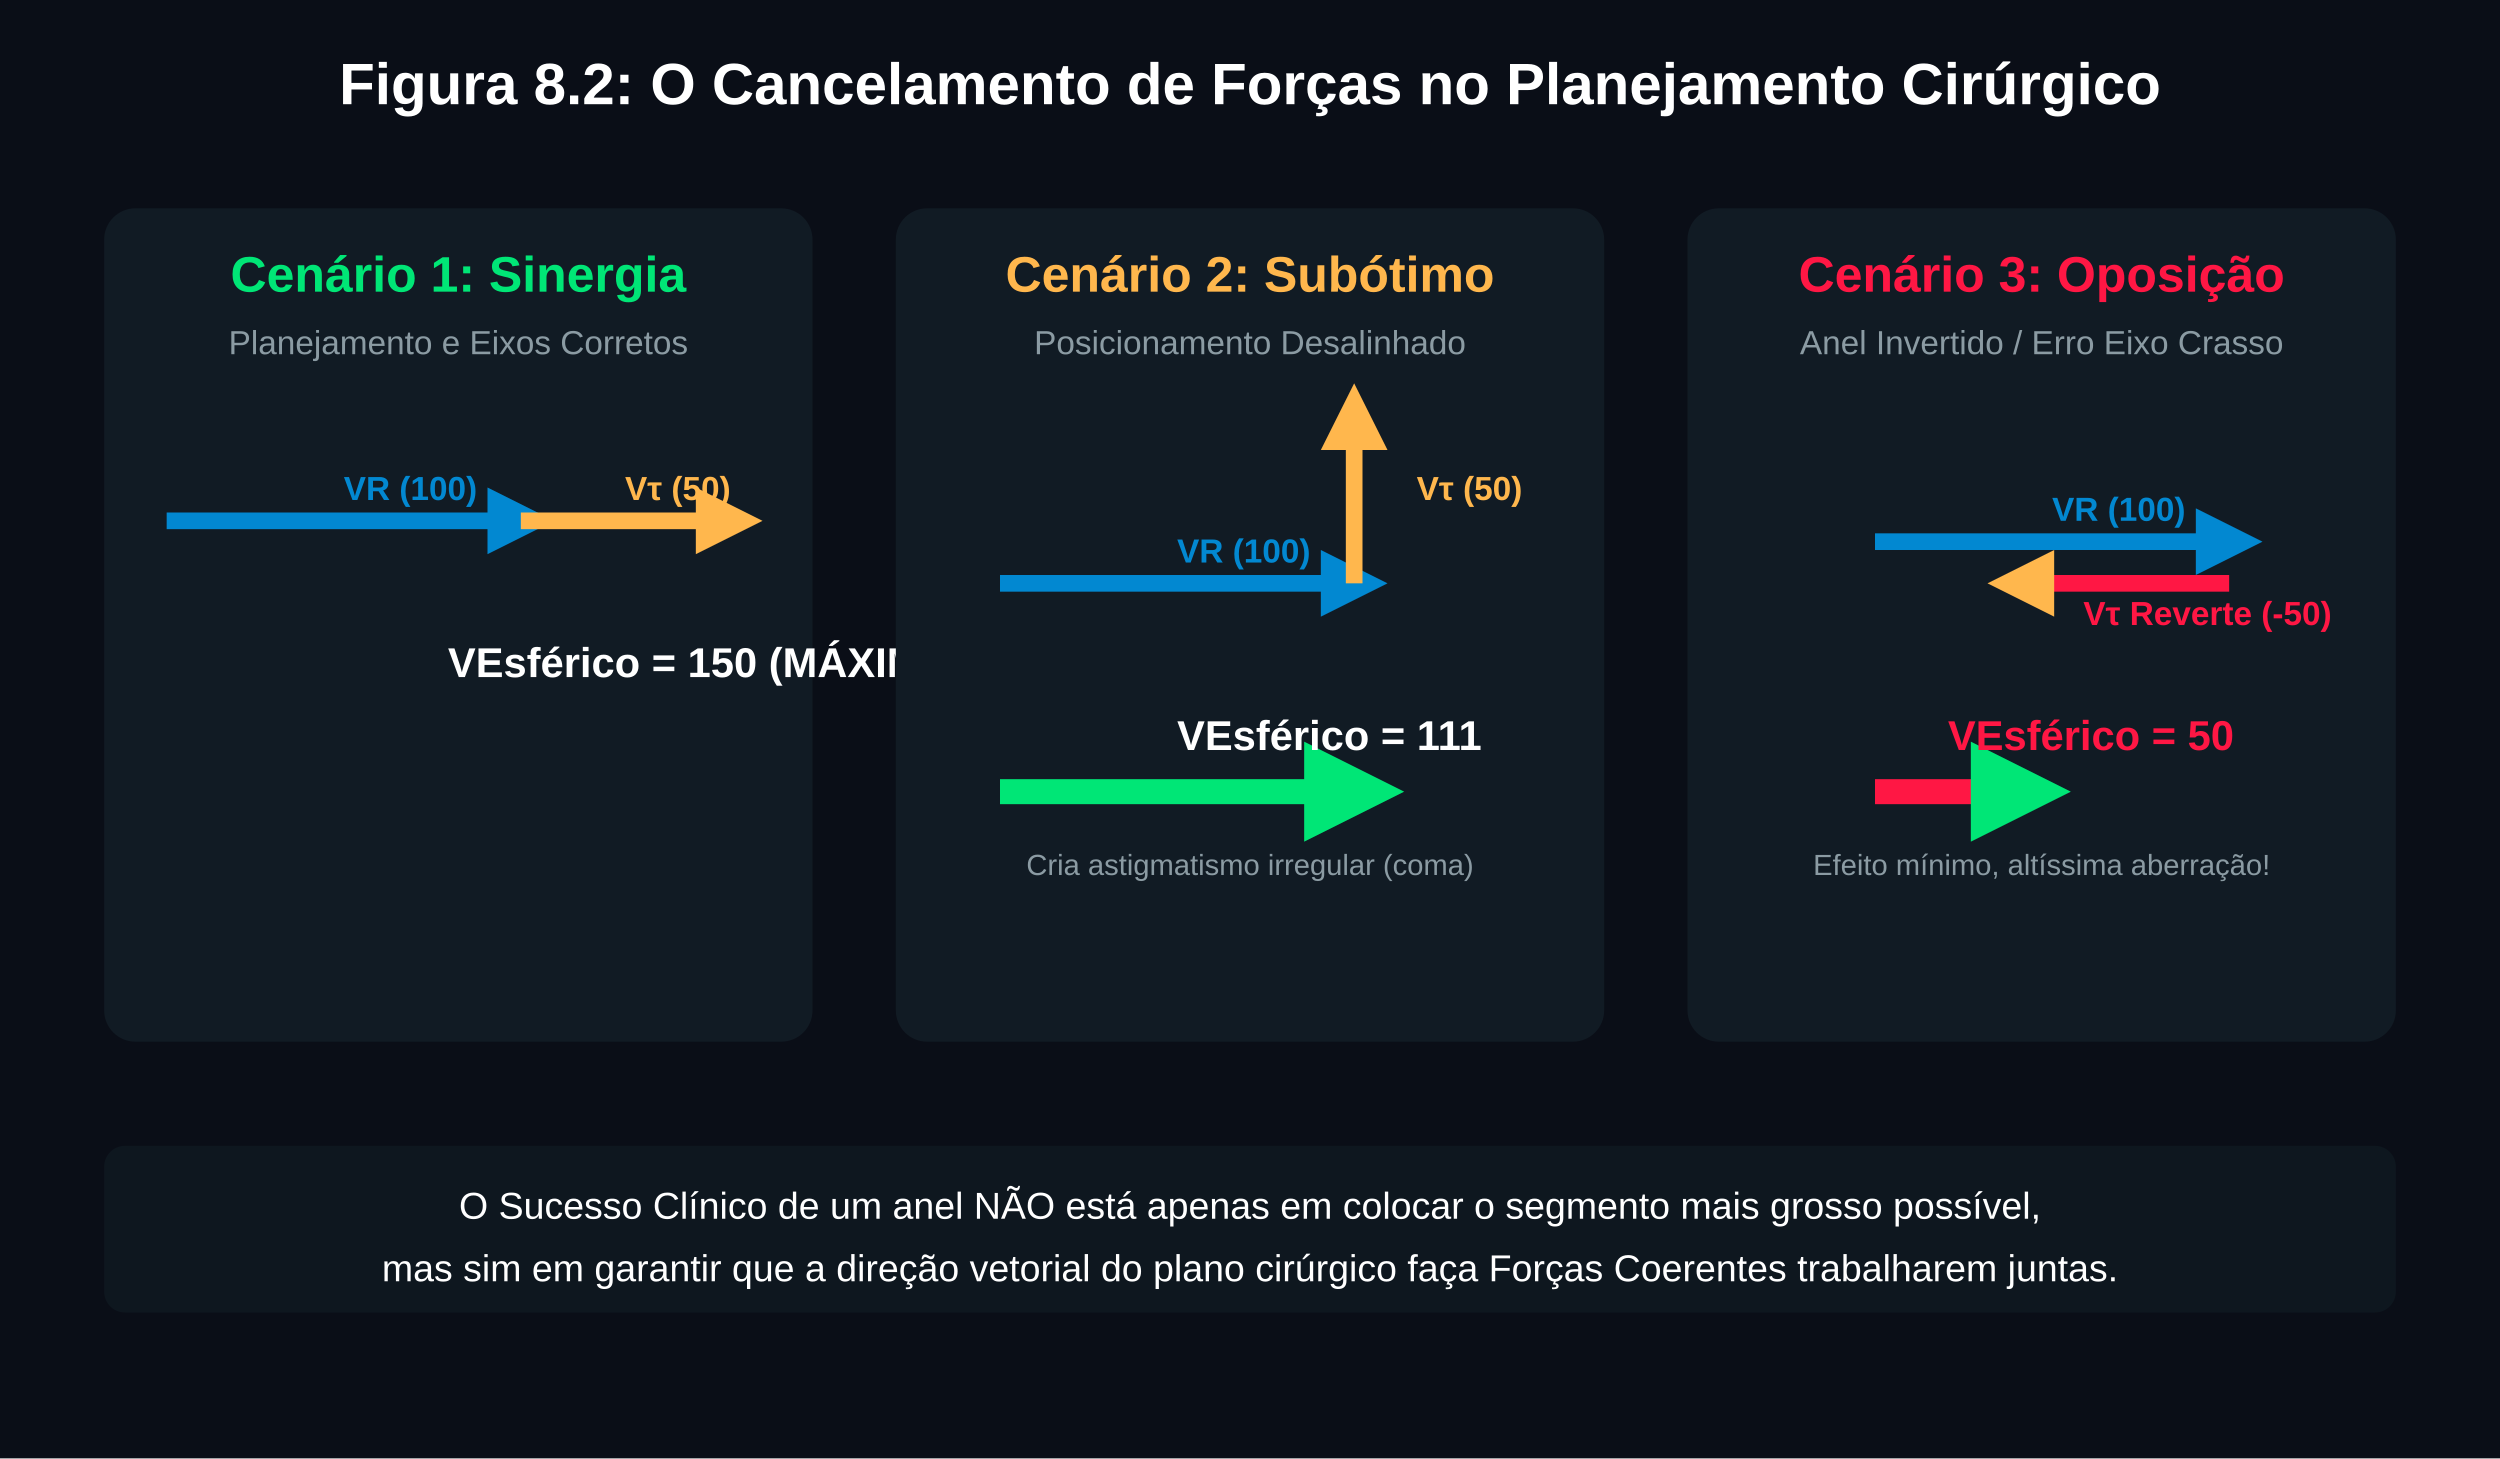
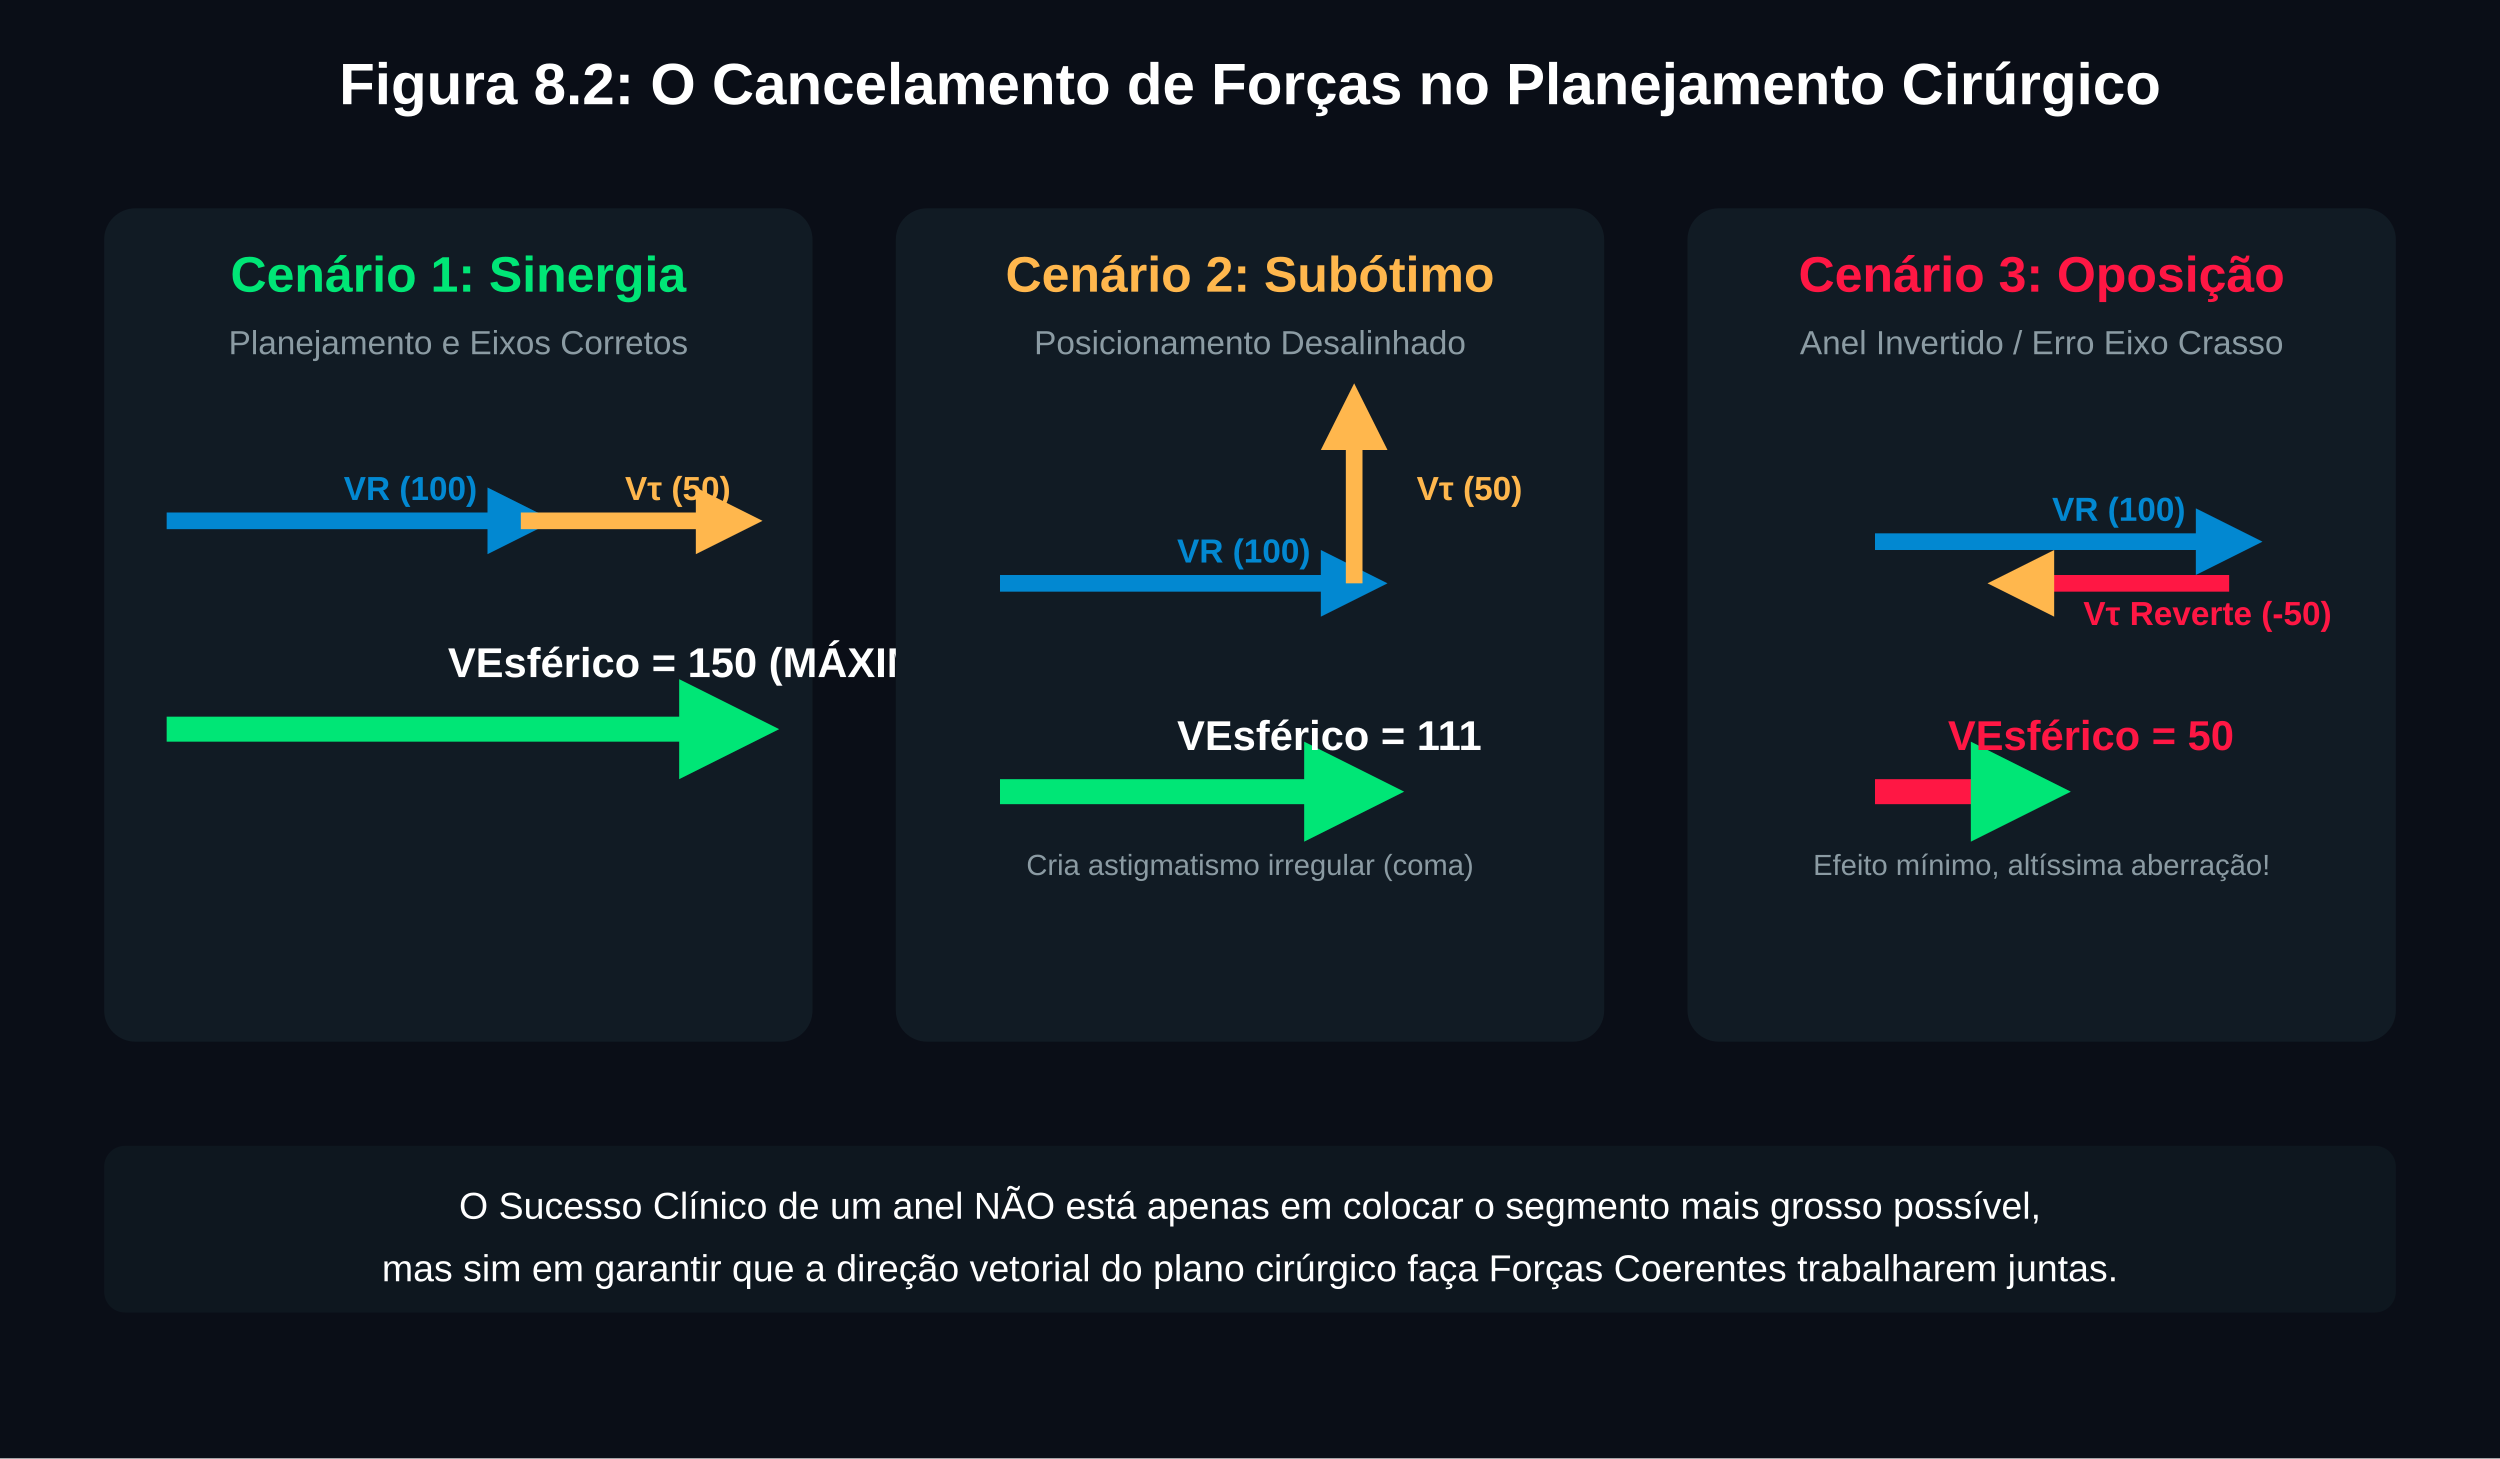
<svg xmlns="http://www.w3.org/2000/svg" viewBox="0 0 1200 700">
  <rect width="1200" height="700" fill="#0A0E17" />
  <defs>
-     <filter id="glowOK" x="-20%" y="-20%" width="140%" height="140%">
-       <feGaussianBlur stdDeviation="5" result="blur" />
-       <feMerge>
-         <feMergeNode in="blur" />
-         <feMergeNode in="SourceGraphic" />
-       </feMerge>
-     </filter>
    <marker id="aV1" viewBox="0 0 10 10" refX="5" refY="5" markerWidth="4" markerHeight="4" orient="auto-start-reverse">
      <path d="M 0 0 L 10 5 L 0 10 z" fill="#0288d1" />
    </marker>
    <marker id="aV2" viewBox="0 0 10 10" refX="5" refY="5" markerWidth="4" markerHeight="4" orient="auto-start-reverse">
      <path d="M 0 0 L 10 5 L 0 10 z" fill="#ffb74d" />
    </marker>
    <marker id="aR" viewBox="0 0 10 10" refX="5" refY="5" markerWidth="4" markerHeight="4" orient="auto-start-reverse">
      <path d="M 0 0 L 10 5 L 0 10 z" fill="#00e676" />
    </marker>
  </defs>
  <text x="600" y="50" fill="#ffffff" font-family="Arial" font-size="28" font-weight="bold" text-anchor="middle">Figura 8.2: O Cancelamento de Forças no Planejamento Cirúrgico</text>
  <rect x="50" y="100" width="340" height="400" rx="15" fill="#111B24" />
  <text x="220" y="140" fill="#00e676" font-family="Arial" font-size="24" font-weight="bold" text-anchor="middle">Cenário 1: Sinergia</text>
  <text x="220" y="170" fill="#8b9ba3" font-family="Arial" font-size="16" text-anchor="middle">Planejamento e Eixos Corretos</text>
  <line x1="80" y1="250" x2="250" y2="250" stroke="#0288d1" stroke-width="8" marker-end="url(#aV1)" />
  <text x="165" y="240" fill="#0288d1" font-family="Arial" font-size="16" font-weight="bold">VR (100)</text>
  <line x1="250" y1="250" x2="350" y2="250" stroke="#ffb74d" stroke-width="8" marker-end="url(#aV2)" />
  <text x="300" y="240" fill="#ffb74d" font-family="Arial" font-size="16" font-weight="bold">Vτ (50)</text>
-   <line x1="80" y1="350" x2="350" y2="350" stroke="#00e676" stroke-width="12" marker-end="url(#aR)" filter="url(#glowOK)" />
+   <line x1="80" y1="350" x2="350" y2="350" stroke="#00e676" stroke-width="12" marker-end="url(#aR)" />
  <text x="215" y="325" fill="#ffffff" font-family="Arial" font-size="20" font-weight="bold">VEsférico = 150 (MÁXIMO)</text>
  <rect x="430" y="100" width="340" height="400" rx="15" fill="#111B24" />
  <text x="600" y="140" fill="#ffb74d" font-family="Arial" font-size="24" font-weight="bold" text-anchor="middle">Cenário 2: Subótimo</text>
  <text x="600" y="170" fill="#8b9ba3" font-family="Arial" font-size="16" text-anchor="middle">Posicionamento Desalinhado</text>
  <line x1="480" y1="280" x2="650" y2="280" stroke="#0288d1" stroke-width="8" marker-end="url(#aV1)" />
  <text x="565" y="270" fill="#0288d1" font-family="Arial" font-size="16" font-weight="bold">VR (100)</text>
  <line x1="650" y1="280" x2="650" y2="200" stroke="#ffb74d" stroke-width="8" marker-end="url(#aV2)" />
  <text x="680" y="240" fill="#ffb74d" font-family="Arial" font-size="16" font-weight="bold">Vτ (50)</text>
  <line x1="480" y1="380" x2="650" y2="380" stroke="#00e676" stroke-width="12" marker-end="url(#aR)" />
  <text x="565" y="360" fill="#ffffff" font-family="Arial" font-size="20" font-weight="bold">VEsférico = 111</text>
  <text x="600" y="420" fill="#8b9ba3" font-family="Arial" font-size="14" text-anchor="middle">Cria astigmatismo irregular (coma)</text>
  <rect x="810" y="100" width="340" height="400" rx="15" fill="#111B24" />
  <text x="980" y="140" fill="#ff1744" font-family="Arial" font-size="24" font-weight="bold" text-anchor="middle">Cenário 3: Oposição</text>
  <text x="980" y="170" fill="#8b9ba3" font-family="Arial" font-size="16" text-anchor="middle">Anel Invertido / Erro Eixo Crasso</text>
  <line x1="900" y1="260" x2="1070" y2="260" stroke="#0288d1" stroke-width="8" marker-end="url(#aV1)" />
  <text x="985" y="250" fill="#0288d1" font-family="Arial" font-size="16" font-weight="bold">VR (100)</text>
  <line x1="1070" y1="280" x2="970" y2="280" stroke="#ff1744" stroke-width="8" marker-end="url(#aV2)" />
  <text x="1000" y="300" fill="#ff1744" font-family="Arial" font-size="16" font-weight="bold">Vτ Reverte (-50)</text>
  <line x1="900" y1="380" x2="970" y2="380" stroke="#ff1744" stroke-width="12" marker-end="url(#aR)" />
  <text x="935" y="360" fill="#ff1744" font-family="Arial" font-size="20" font-weight="bold">VEsférico = 50</text>
  <text x="980" y="420" fill="#8b9ba3" font-family="Arial" font-size="14" text-anchor="middle">Efeito mínimo, altíssima aberração!</text>
  <rect x="50" y="550" width="1100" height="80" rx="10" fill="#0e171f" />
  <text x="600" y="585" fill="#ffffff" font-family="Arial" font-size="18" text-anchor="middle">O Sucesso Clínico de um anel NÃO está apenas em colocar o segmento mais grosso possível,</text>
  <text x="600" y="615" fill="#ffffff" font-family="Arial" font-size="18" text-anchor="middle">mas sim em garantir que a direção vetorial do plano cirúrgico faça Forças Coerentes trabalharem juntas.</text>
</svg>
